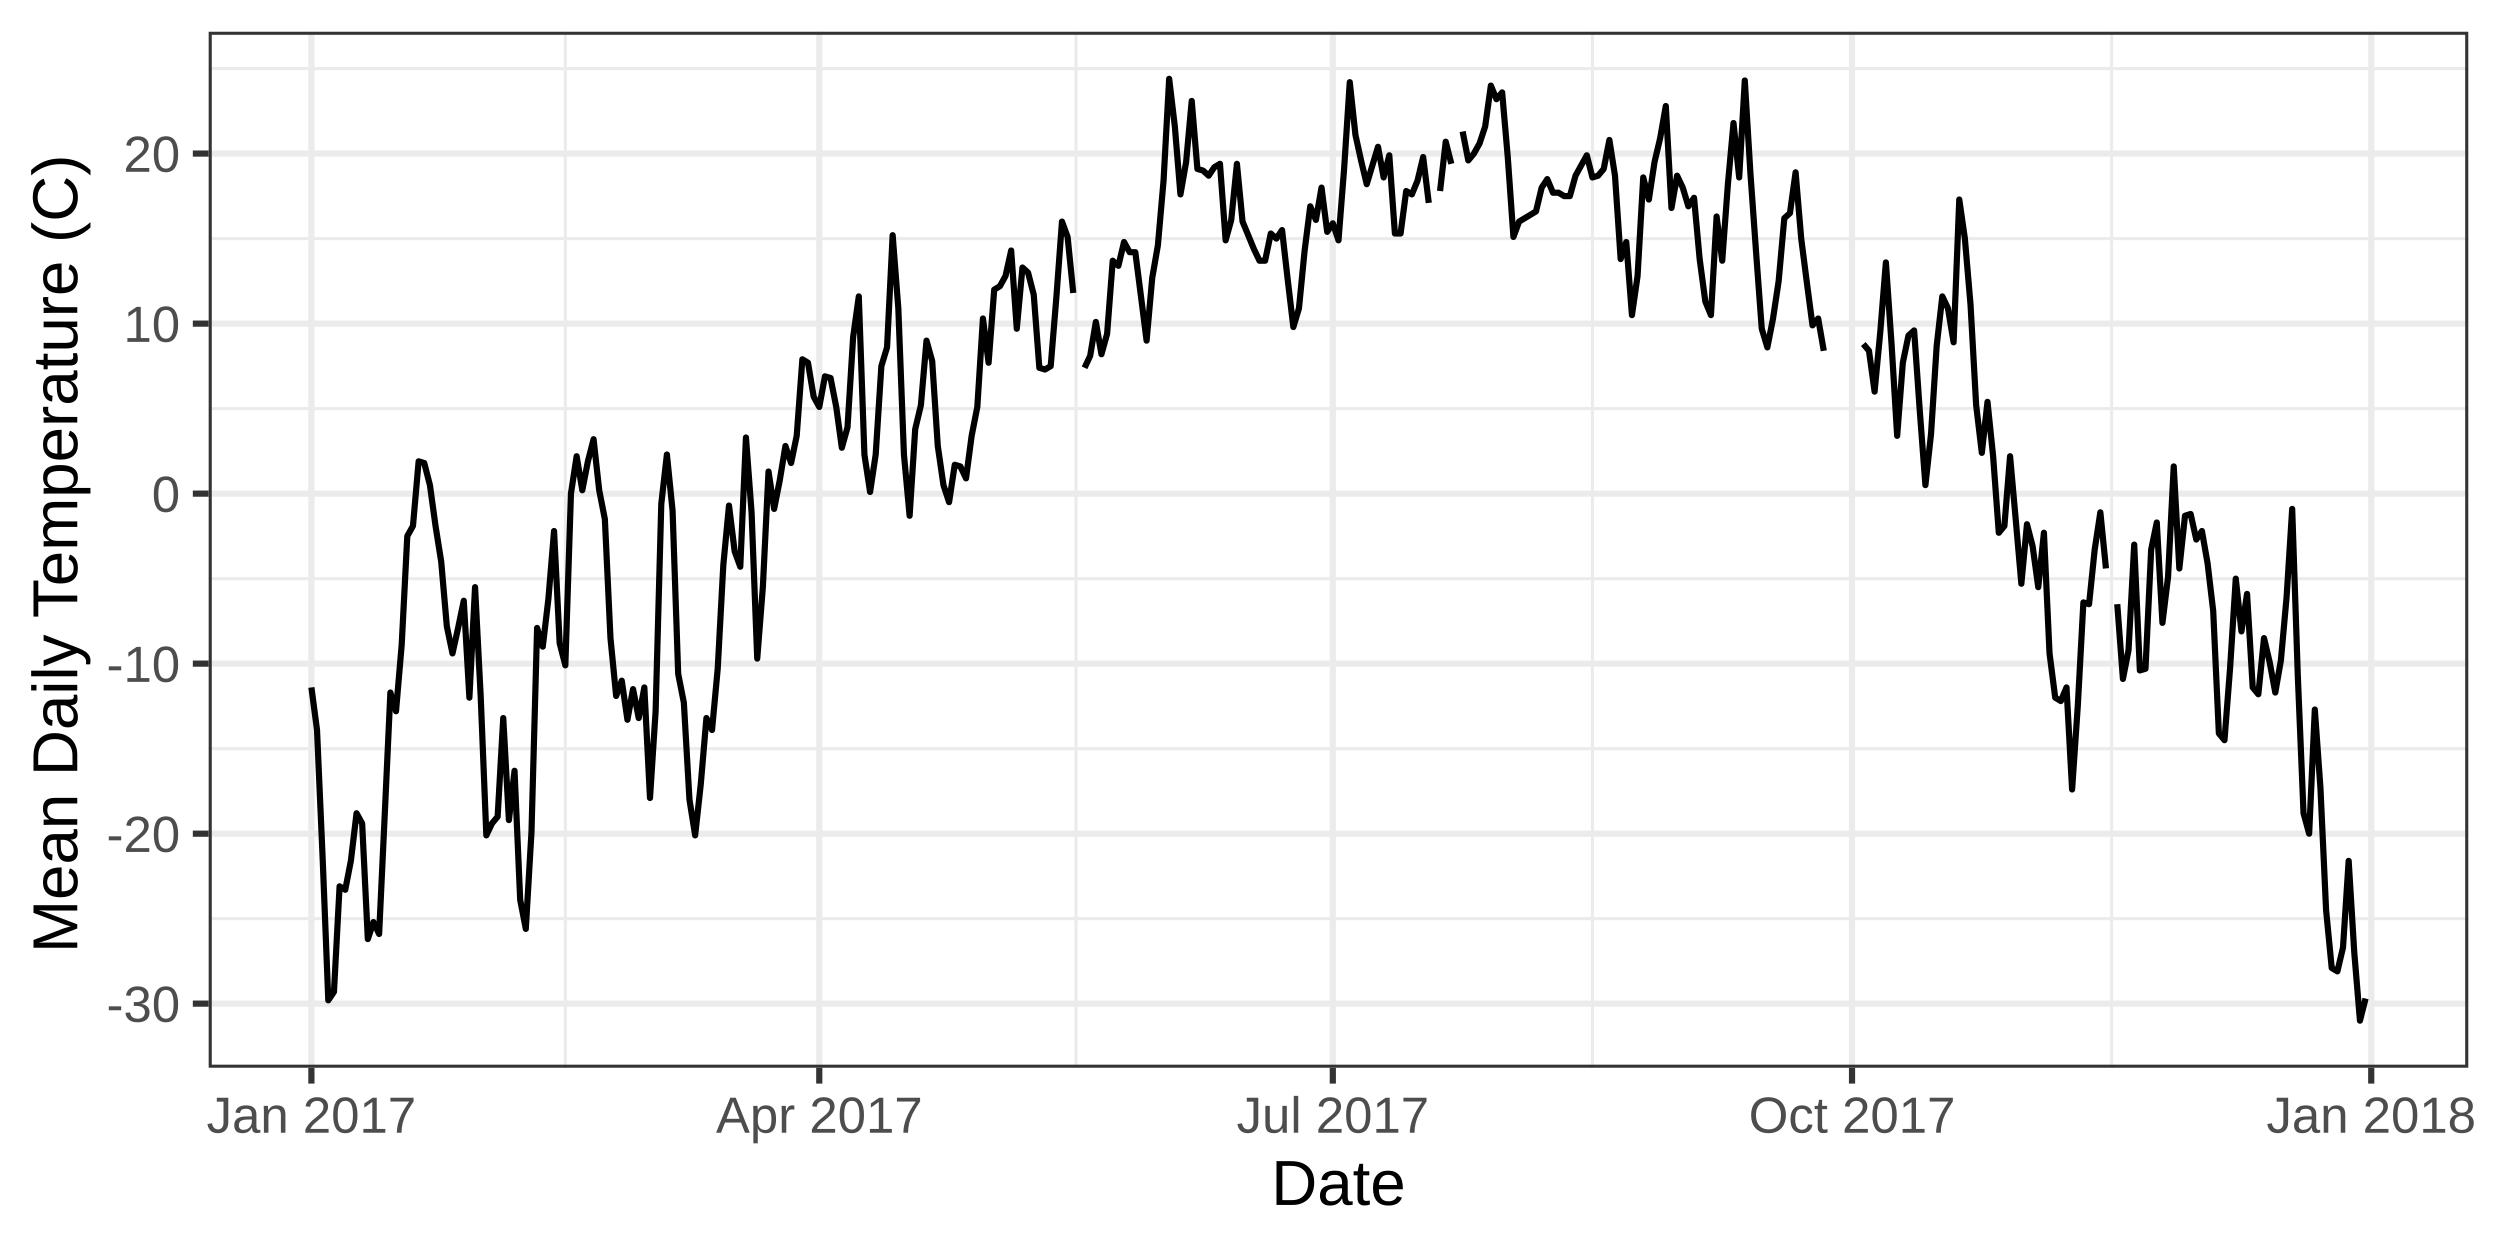
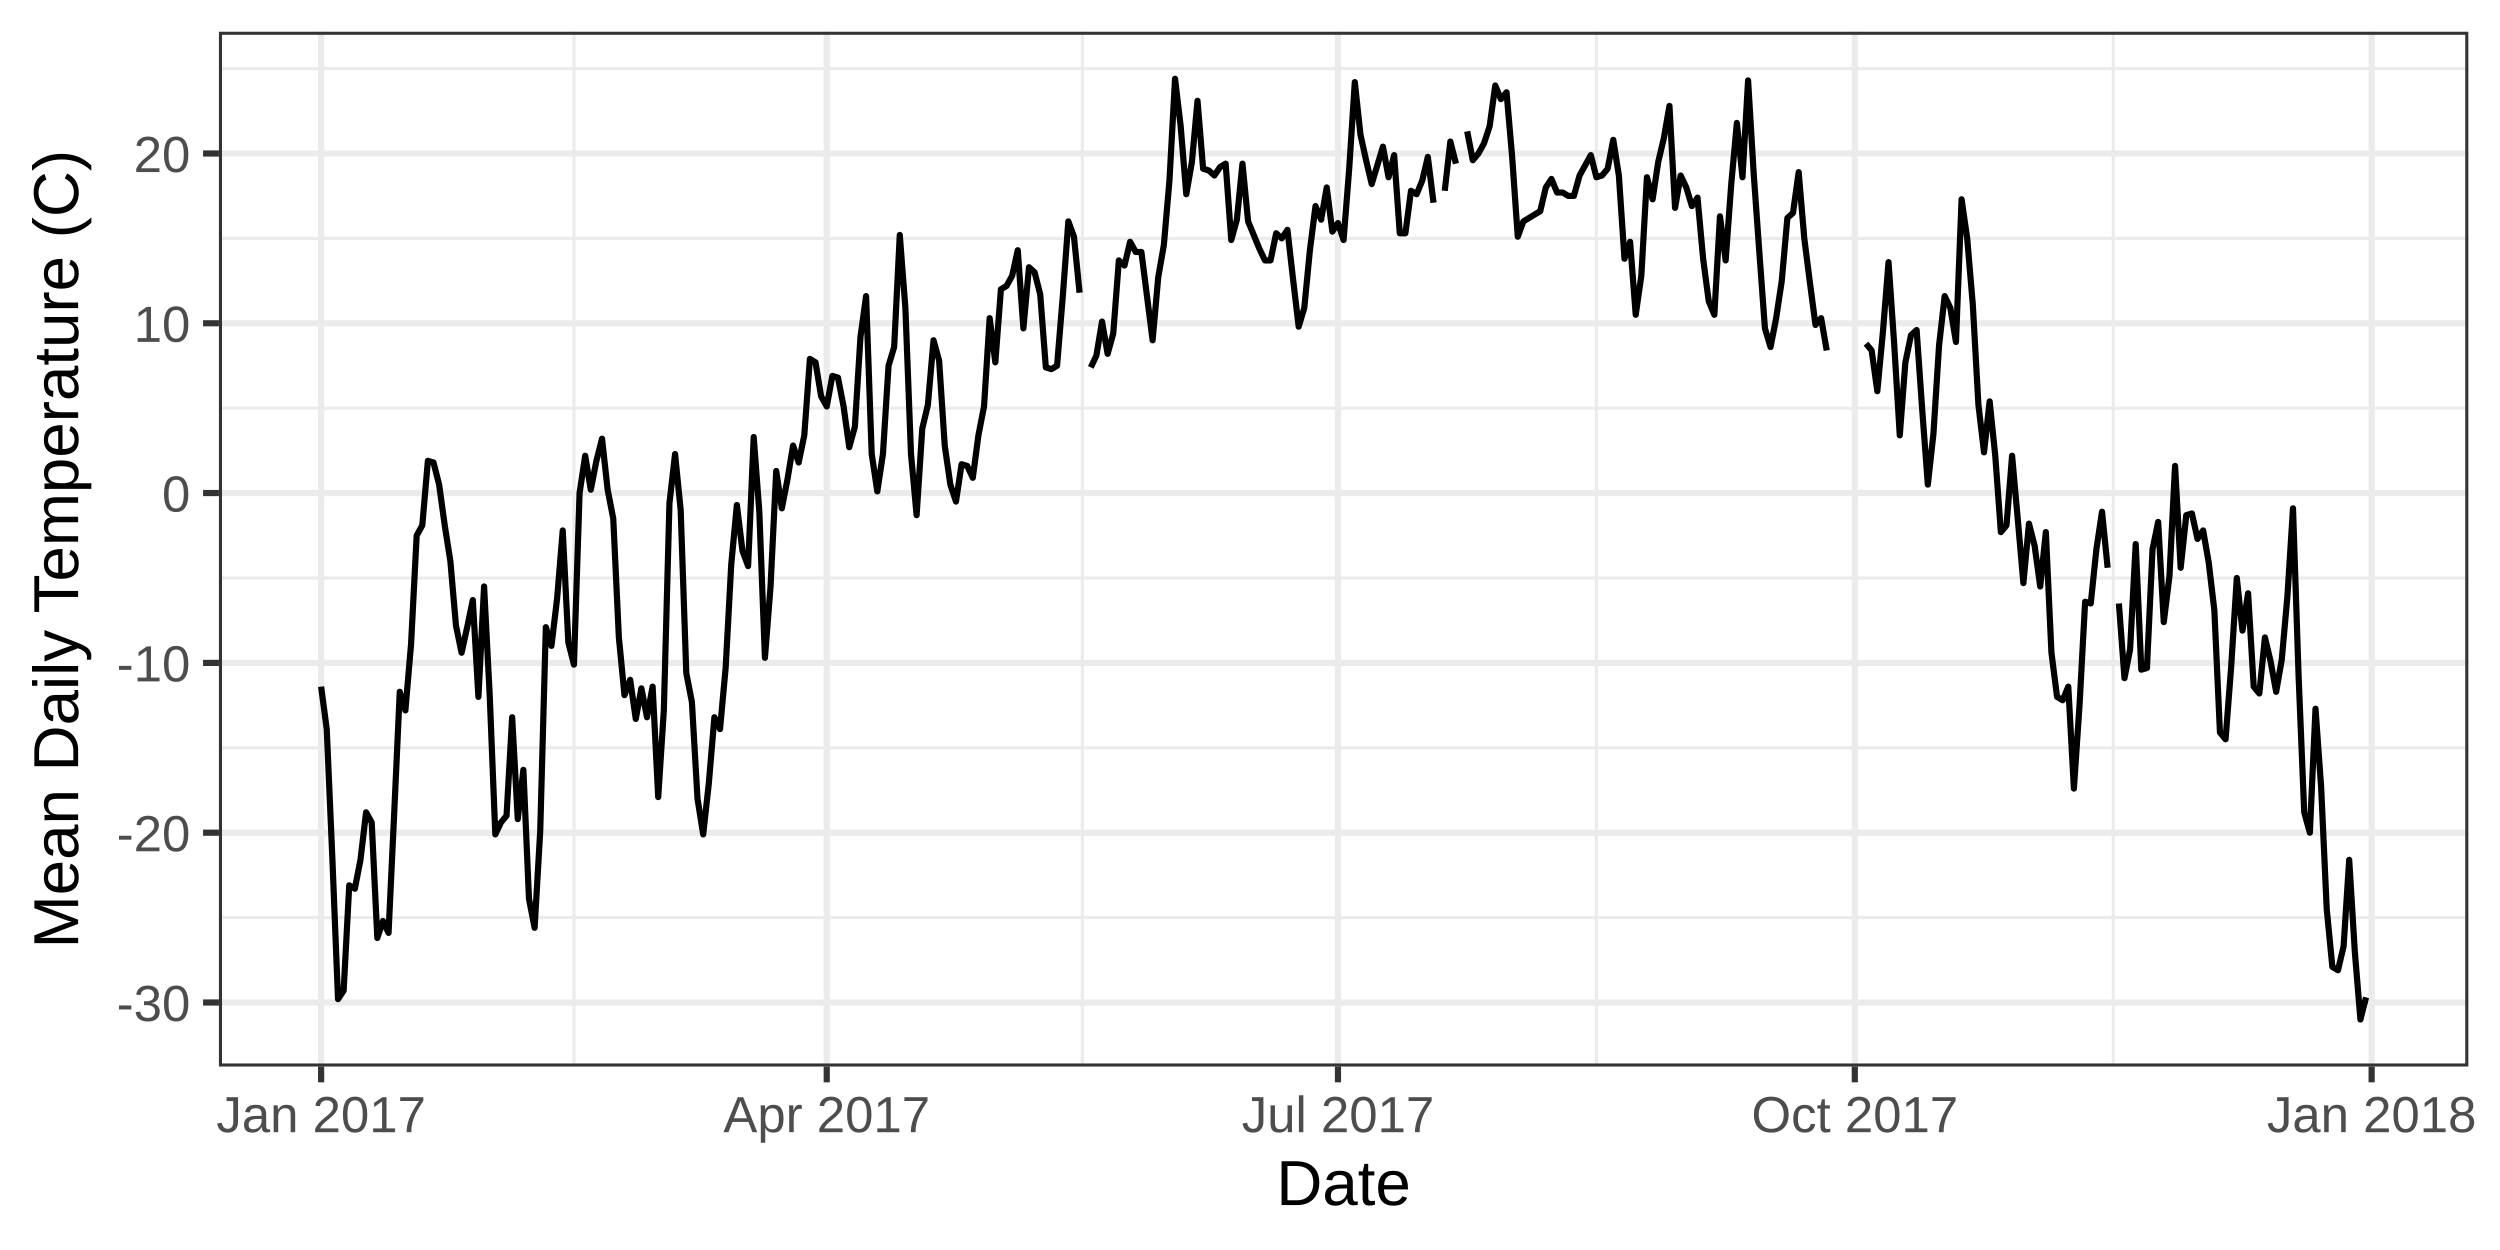
- <svg xmlns="http://www.w3.org/2000/svg" viewBox="0 0 432.00 216.00">
+ <svg xmlns="http://www.w3.org/2000/svg" class="svglite" width="432.00pt" height="216.00pt" viewBox="0 0 432.00 216.00">
  <defs>
    <style type="text/css">
-     line, polyline, polygon, path, rect, circle {
+     .svglite line, .svglite polyline, .svglite polygon, .svglite path, .svglite rect, .svglite circle {
      fill: none;
      stroke: #000000;
      stroke-linecap: round;
      stroke-linejoin: round;
      stroke-miterlimit: 10.00;
    }
  </style>
  </defs>
  <rect width="100%" height="100%" style="stroke: none; fill: #FFFFFF;" />
-   <rect x="0.00" y="0" width="432.00" height="216.00" style="stroke-width: 1.07; stroke: #FFFFFF; fill: #FFFFFF;" />
  <defs>
-     <clipPath id="cpMzYuMDZ8NDI2LjUyfDE4NC41MXw1LjQ4">
-       <rect x="36.06" y="5.48" width="390.46" height="179.03" />
-     </clipPath>
-   </defs>
-   <rect x="36.06" y="5.48" width="390.46" height="179.03" style="stroke-width: 1.07; stroke: none; fill: #FFFFFF;" clip-path="url(#cpMzYuMDZ8NDI2LjUyfDE4NC41MXw1LjQ4)" />
-   <polyline points="36.06,158.74 426.52,158.74 " style="stroke-width: 0.53; stroke: #EBEBEB; stroke-linecap: butt;" clip-path="url(#cpMzYuMDZ8NDI2LjUyfDE4NC41MXw1LjQ4)" />
-   <polyline points="36.06,129.37 426.52,129.37 " style="stroke-width: 0.53; stroke: #EBEBEB; stroke-linecap: butt;" clip-path="url(#cpMzYuMDZ8NDI2LjUyfDE4NC41MXw1LjQ4)" />
-   <polyline points="36.06,99.99 426.52,99.99 " style="stroke-width: 0.53; stroke: #EBEBEB; stroke-linecap: butt;" clip-path="url(#cpMzYuMDZ8NDI2LjUyfDE4NC41MXw1LjQ4)" />
-   <polyline points="36.06,70.61 426.52,70.61 " style="stroke-width: 0.53; stroke: #EBEBEB; stroke-linecap: butt;" clip-path="url(#cpMzYuMDZ8NDI2LjUyfDE4NC41MXw1LjQ4)" />
-   <polyline points="36.06,41.23 426.52,41.23 " style="stroke-width: 0.53; stroke: #EBEBEB; stroke-linecap: butt;" clip-path="url(#cpMzYuMDZ8NDI2LjUyfDE4NC41MXw1LjQ4)" />
-   <polyline points="36.06,11.85 426.52,11.85 " style="stroke-width: 0.53; stroke: #EBEBEB; stroke-linecap: butt;" clip-path="url(#cpMzYuMDZ8NDI2LjUyfDE4NC41MXw1LjQ4)" />
-   <polyline points="97.69,184.51 97.69,5.48 " style="stroke-width: 0.53; stroke: #EBEBEB; stroke-linecap: butt;" clip-path="url(#cpMzYuMDZ8NDI2LjUyfDE4NC41MXw1LjQ4)" />
-   <polyline points="185.94,184.51 185.94,5.48 " style="stroke-width: 0.53; stroke: #EBEBEB; stroke-linecap: butt;" clip-path="url(#cpMzYuMDZ8NDI2LjUyfDE4NC41MXw1LjQ4)" />
-   <polyline points="275.17,184.51 275.17,5.48 " style="stroke-width: 0.53; stroke: #EBEBEB; stroke-linecap: butt;" clip-path="url(#cpMzYuMDZ8NDI2LjUyfDE4NC41MXw1LjQ4)" />
-   <polyline points="364.89,184.51 364.89,5.48 " style="stroke-width: 0.53; stroke: #EBEBEB; stroke-linecap: butt;" clip-path="url(#cpMzYuMDZ8NDI2LjUyfDE4NC41MXw1LjQ4)" />
-   <polyline points="36.06,173.43 426.52,173.43 " style="stroke-width: 1.07; stroke: #EBEBEB; stroke-linecap: butt;" clip-path="url(#cpMzYuMDZ8NDI2LjUyfDE4NC41MXw1LjQ4)" />
-   <polyline points="36.06,144.06 426.52,144.06 " style="stroke-width: 1.07; stroke: #EBEBEB; stroke-linecap: butt;" clip-path="url(#cpMzYuMDZ8NDI2LjUyfDE4NC41MXw1LjQ4)" />
-   <polyline points="36.06,114.68 426.52,114.68 " style="stroke-width: 1.07; stroke: #EBEBEB; stroke-linecap: butt;" clip-path="url(#cpMzYuMDZ8NDI2LjUyfDE4NC41MXw1LjQ4)" />
-   <polyline points="36.06,85.30 426.52,85.30 " style="stroke-width: 1.07; stroke: #EBEBEB; stroke-linecap: butt;" clip-path="url(#cpMzYuMDZ8NDI2LjUyfDE4NC41MXw1LjQ4)" />
-   <polyline points="36.06,55.92 426.52,55.92 " style="stroke-width: 1.07; stroke: #EBEBEB; stroke-linecap: butt;" clip-path="url(#cpMzYuMDZ8NDI2LjUyfDE4NC41MXw1LjQ4)" />
-   <polyline points="36.06,26.54 426.52,26.54 " style="stroke-width: 1.07; stroke: #EBEBEB; stroke-linecap: butt;" clip-path="url(#cpMzYuMDZ8NDI2LjUyfDE4NC41MXw1LjQ4)" />
-   <polyline points="53.81,184.51 53.81,5.48 " style="stroke-width: 1.07; stroke: #EBEBEB; stroke-linecap: butt;" clip-path="url(#cpMzYuMDZ8NDI2LjUyfDE4NC41MXw1LjQ4)" />
-   <polyline points="141.57,184.51 141.57,5.48 " style="stroke-width: 1.07; stroke: #EBEBEB; stroke-linecap: butt;" clip-path="url(#cpMzYuMDZ8NDI2LjUyfDE4NC41MXw1LjQ4)" />
-   <polyline points="230.31,184.51 230.31,5.48 " style="stroke-width: 1.07; stroke: #EBEBEB; stroke-linecap: butt;" clip-path="url(#cpMzYuMDZ8NDI2LjUyfDE4NC41MXw1LjQ4)" />
-   <polyline points="320.03,184.51 320.03,5.48 " style="stroke-width: 1.07; stroke: #EBEBEB; stroke-linecap: butt;" clip-path="url(#cpMzYuMDZ8NDI2LjUyfDE4NC41MXw1LjQ4)" />
-   <polyline points="409.75,184.51 409.75,5.48 " style="stroke-width: 1.07; stroke: #EBEBEB; stroke-linecap: butt;" clip-path="url(#cpMzYuMDZ8NDI2LjUyfDE4NC41MXw1LjQ4)" />
-   <polyline points="53.81,118.79 54.78,126.14 55.76,148.46 56.73,172.85 57.71,171.38 58.68,153.16 59.66,153.75 60.63,148.76 61.61,140.53 62.58,142.29 63.56,162.27 64.53,159.33 65.51,161.39 66.48,140.82 67.46,119.67 68.43,122.90 69.41,111.45 70.38,92.64 71.36,90.88 72.34,79.72 73.31,80.01 74.29,83.83 75.26,90.88 76.24,97.05 77.21,108.21 78.19,112.91 79.16,108.51 80.14,103.81 81.11,120.55 82.09,101.46 83.06,120.26 84.04,144.35 85.01,142.29 85.99,141.12 86.96,124.08 87.94,141.71 88.91,133.19 89.89,155.51 90.86,160.51 91.84,143.76 92.81,108.51 93.79,111.74 94.76,103.51 95.74,91.76 96.71,111.15 97.69,114.97 98.66,85.30 99.64,78.84 100.62,84.71 101.59,79.72 102.57,75.90 103.54,84.71 104.52,89.71 105.49,110.27 106.47,120.26 107.44,117.62 108.42,124.37 109.39,119.08 110.37,124.08 111.34,118.79 112.32,137.89 113.29,122.90 114.27,87.06 115.24,78.54 116.22,88.24 117.19,116.44 118.17,121.43 119.14,138.18 120.12,144.35 121.09,135.54 122.07,124.08 123.04,126.14 124.02,115.56 124.99,97.64 125.97,87.36 126.95,95.29 127.92,97.93 128.90,75.60 129.87,88.53 130.85,113.80 131.82,101.46 132.80,81.48 133.77,87.94 134.75,82.95 135.72,77.07 136.70,80.01 137.67,75.31 138.65,62.09 139.62,62.68 140.60,68.55 141.57,70.32 142.55,65.03 143.52,65.32 144.50,70.32 145.47,77.37 146.45,73.84 147.42,58.27 148.40,51.22 149.37,78.54 150.35,85.01 151.32,78.54 152.30,63.27 153.28,60.03 154.25,40.64 155.23,53.28 156.20,78.54 157.18,89.12 158.15,74.14 159.13,70.02 160.10,58.86 161.08,62.38 162.05,77.07 163.03,83.83 164.00,86.77 164.98,80.31 165.95,80.60 166.93,82.66 167.90,75.31 168.88,70.32 169.85,55.04 170.83,62.68 171.80,50.05 172.78,49.46 173.75,47.70 174.73,43.29 175.70,56.80 176.68,46.23 177.65,47.11 178.63,50.93 179.60,63.56 180.58,63.85 181.56,63.27 182.53,51.51 183.51,38.29 184.48,40.94 185.46,50.63 " style="stroke-width: 1.07; stroke-linecap: butt;" clip-path="url(#cpMzYuMDZ8NDI2LjUyfDE4NC41MXw1LjQ4)" />
-   <polyline points="187.41,63.56 188.38,61.50 189.36,55.63 190.33,61.21 191.31,57.68 192.28,45.05 193.26,45.93 194.23,41.82 195.21,43.58 196.18,43.58 197.16,51.22 198.13,58.86 199.11,47.99 200.08,42.41 201.06,31.24 202.03,13.62 203.01,21.84 203.98,33.59 204.96,28.01 205.93,17.44 206.91,29.19 207.89,29.48 208.86,30.36 209.84,28.89 210.81,28.31 211.79,41.53 212.76,38.00 213.74,28.31 214.71,38.29 215.69,40.64 216.66,43.00 217.64,45.05 218.61,45.05 219.59,40.35 220.56,41.23 221.54,39.76 222.51,48.28 223.49,56.51 224.46,53.28 225.44,43.29 226.41,35.65 227.39,38.00 228.36,32.42 229.34,40.06 230.31,38.59 231.29,41.53 232.26,29.19 233.24,14.20 234.22,23.31 235.19,27.72 236.17,31.83 237.14,28.60 238.12,25.37 239.09,30.66 240.07,26.84 241.04,40.35 242.02,40.35 242.99,33.01 243.97,33.59 244.94,31.24 245.92,27.13 246.89,35.06 " style="stroke-width: 1.07; stroke-linecap: butt;" clip-path="url(#cpMzYuMDZ8NDI2LjUyfDE4NC41MXw1LjQ4)" />
-   <polyline points="248.84,33.01 249.82,24.49 250.79,28.31 " style="stroke-width: 1.07; stroke-linecap: butt;" clip-path="url(#cpMzYuMDZ8NDI2LjUyfDE4NC41MXw1LjQ4)" />
-   <polyline points="252.74,22.72 253.72,27.72 254.69,26.54 255.67,24.78 256.64,21.84 257.62,14.79 258.59,17.14 259.57,15.97 260.54,27.13 261.52,40.94 262.50,38.29 263.47,37.71 264.45,37.12 265.42,36.53 266.40,32.42 267.37,30.95 268.35,33.30 269.32,33.30 270.30,33.89 271.27,33.89 272.25,30.36 273.22,28.60 274.20,26.84 275.17,30.66 276.15,30.36 277.12,29.19 278.10,24.19 279.07,30.36 280.05,44.76 281.02,41.82 282.00,54.45 282.97,47.70 283.95,30.66 284.92,34.48 285.90,28.01 286.87,23.90 287.85,18.32 288.83,35.94 289.80,30.36 290.78,32.42 291.75,35.65 292.73,34.18 293.70,44.76 294.68,52.10 295.65,54.45 296.63,37.41 297.60,45.05 298.58,31.83 299.55,21.26 300.53,30.66 301.50,13.91 302.48,30.07 303.45,43.58 304.43,56.80 305.40,60.03 306.38,55.04 307.35,48.58 308.33,37.71 309.30,36.83 310.28,29.78 311.25,41.23 312.23,48.87 313.20,56.22 314.18,55.04 315.15,60.62 " style="stroke-width: 1.07; stroke-linecap: butt;" clip-path="url(#cpMzYuMDZ8NDI2LjUyfDE4NC41MXw1LjQ4)" />
-   <polyline points="321.98,59.45 322.96,60.62 323.93,67.67 324.91,57.39 325.88,45.35 326.86,59.45 327.83,75.31 328.81,62.68 329.78,57.98 330.76,57.10 331.73,70.90 332.71,83.83 333.68,75.02 334.66,59.74 335.63,51.22 336.61,53.28 337.58,59.15 338.56,34.48 339.53,41.23 340.51,52.69 341.48,70.02 342.46,78.25 343.44,69.44 344.41,78.84 345.39,92.06 346.36,90.88 347.34,78.84 348.31,89.71 349.29,100.87 350.26,90.59 351.24,94.41 352.21,101.46 353.19,92.06 354.16,112.91 355.14,120.55 356.11,121.14 357.09,118.79 358.06,136.42 359.04,122.02 360.01,104.10 360.99,104.40 361.96,94.99 362.94,88.53 363.91,98.23 " style="stroke-width: 1.07; stroke-linecap: butt;" clip-path="url(#cpMzYuMDZ8NDI2LjUyfDE4NC41MXw1LjQ4)" />
-   <polyline points="365.86,104.40 366.84,117.32 367.81,112.33 368.79,94.11 369.77,115.85 370.74,115.56 371.72,94.99 372.69,90.29 373.67,107.63 374.64,99.69 375.62,80.60 376.59,98.23 377.57,89.12 378.54,88.82 379.52,93.23 380.49,91.76 381.47,97.34 382.44,105.57 383.42,126.72 384.39,127.90 385.37,115.27 386.34,99.99 387.32,109.10 388.29,102.63 389.27,118.79 390.24,119.97 391.22,110.27 392.19,114.38 393.17,119.67 394.14,114.09 395.12,103.22 396.09,87.94 397.07,117.03 398.05,140.53 399.02,144.06 400.00,122.61 400.97,136.12 401.95,157.28 402.92,167.26 403.90,167.85 404.87,163.74 405.85,148.76 406.82,164.62 407.80,176.37 408.77,172.55 " style="stroke-width: 1.07; stroke-linecap: butt;" clip-path="url(#cpMzYuMDZ8NDI2LjUyfDE4NC41MXw1LjQ4)" />
-   <rect x="36.06" y="5.48" width="390.46" height="179.03" style="stroke-width: 1.07; stroke: #333333;" clip-path="url(#cpMzYuMDZ8NDI2LjUyfDE4NC41MXw1LjQ4)" />
-   <defs>
-     <clipPath id="cpMC4wMHw0MzIuMDB8MjE2LjAwfDAuMDA=">
+     <clipPath id="cpMC4wMHw0MzIuMDB8MC4wMHwyMTYuMDA=">
      <rect x="0.00" y="0.00" width="432.00" height="216.00" />
    </clipPath>
  </defs>
-   <g clip-path="url(#cpMC4wMHw0MzIuMDB8MjE2LjAwfDAuMDA=)">
-     <text x="18.41" y="176.58" style="font-size: 8.80px; fill: #4D4D4D; font-family: Arial;" textLength="12.72px" lengthAdjust="spacingAndGlyphs">-30</text>
+   <g clip-path="url(#cpMC4wMHw0MzIuMDB8MC4wMHwyMTYuMDA=)">
+     <rect x="0" y="0.00" width="432.00" height="216.00" style="stroke-width: 1.07; stroke: #FFFFFF; fill: #FFFFFF;" />
  </g>
-   <g clip-path="url(#cpMC4wMHw0MzIuMDB8MjE2LjAwfDAuMDA=)">
-     <text x="18.41" y="147.21" style="font-size: 8.80px; fill: #4D4D4D; font-family: Arial;" textLength="12.72px" lengthAdjust="spacingAndGlyphs">-20</text>
+   <defs>
+     <clipPath id="cpMzcuODN8NDI2LjUyfDUuNDh8MTg0LjI5">
+       <rect x="37.83" y="5.48" width="388.70" height="178.82" />
+     </clipPath>
+   </defs>
+   <g clip-path="url(#cpMzcuODN8NDI2LjUyfDUuNDh8MTg0LjI5)">
+     <rect x="37.83" y="5.48" width="388.70" height="178.82" style="stroke-width: 1.07; stroke: none; fill: #FFFFFF;" />
+     <polyline points="37.83,158.56 426.52,158.56 " style="stroke-width: 0.53; stroke: #EBEBEB; stroke-linecap: butt;" />
+     <polyline points="37.83,129.22 426.52,129.22 " style="stroke-width: 0.53; stroke: #EBEBEB; stroke-linecap: butt;" />
+     <polyline points="37.83,99.88 426.52,99.88 " style="stroke-width: 0.53; stroke: #EBEBEB; stroke-linecap: butt;" />
+     <polyline points="37.83,70.53 426.52,70.53 " style="stroke-width: 0.53; stroke: #EBEBEB; stroke-linecap: butt;" />
+     <polyline points="37.83,41.19 426.52,41.19 " style="stroke-width: 0.53; stroke: #EBEBEB; stroke-linecap: butt;" />
+     <polyline points="37.83,11.85 426.52,11.85 " style="stroke-width: 0.53; stroke: #EBEBEB; stroke-linecap: butt;" />
+     <polyline points="99.18,184.29 99.18,5.48 " style="stroke-width: 0.53; stroke: #EBEBEB; stroke-linecap: butt;" />
+     <polyline points="187.03,184.29 187.03,5.48 " style="stroke-width: 0.53; stroke: #EBEBEB; stroke-linecap: butt;" />
+     <polyline points="275.86,184.29 275.86,5.48 " style="stroke-width: 0.53; stroke: #EBEBEB; stroke-linecap: butt;" />
+     <polyline points="365.17,184.29 365.17,5.48 " style="stroke-width: 0.53; stroke: #EBEBEB; stroke-linecap: butt;" />
+     <polyline points="37.83,173.23 426.52,173.23 " style="stroke-width: 1.07; stroke: #EBEBEB; stroke-linecap: butt;" />
+     <polyline points="37.83,143.89 426.52,143.89 " style="stroke-width: 1.07; stroke: #EBEBEB; stroke-linecap: butt;" />
+     <polyline points="37.83,114.55 426.52,114.55 " style="stroke-width: 1.07; stroke: #EBEBEB; stroke-linecap: butt;" />
+     <polyline points="37.83,85.20 426.52,85.20 " style="stroke-width: 1.07; stroke: #EBEBEB; stroke-linecap: butt;" />
+     <polyline points="37.83,55.86 426.52,55.86 " style="stroke-width: 1.07; stroke: #EBEBEB; stroke-linecap: butt;" />
+     <polyline points="37.83,26.52 426.52,26.52 " style="stroke-width: 1.07; stroke: #EBEBEB; stroke-linecap: butt;" />
+     <polyline points="55.49,184.29 55.49,5.48 " style="stroke-width: 1.07; stroke: #EBEBEB; stroke-linecap: butt;" />
+     <polyline points="142.86,184.29 142.86,5.48 " style="stroke-width: 1.07; stroke: #EBEBEB; stroke-linecap: butt;" />
+     <polyline points="231.20,184.29 231.20,5.48 " style="stroke-width: 1.07; stroke: #EBEBEB; stroke-linecap: butt;" />
+     <polyline points="320.51,184.29 320.51,5.48 " style="stroke-width: 1.07; stroke: #EBEBEB; stroke-linecap: butt;" />
+     <polyline points="409.82,184.29 409.82,5.48 " style="stroke-width: 1.07; stroke: #EBEBEB; stroke-linecap: butt;" />
+     <polyline points="55.49,118.65 56.46,125.99 57.43,148.29 58.41,172.65 59.38,171.18 60.35,152.99 61.32,153.57 62.29,148.58 63.26,140.37 64.23,142.13 65.20,162.08 66.17,159.15 67.14,161.20 68.11,140.66 69.08,119.54 70.05,122.76 71.03,111.32 72.00,92.54 72.97,90.78 73.94,79.63 74.91,79.92 75.88,83.74 76.85,90.78 77.82,96.94 78.79,108.09 79.76,112.79 80.73,108.38 81.70,103.69 82.67,120.42 83.65,101.34 84.62,120.12 85.59,144.18 86.56,142.13 87.53,140.96 88.50,123.94 89.47,141.54 90.44,133.03 91.41,155.33 92.38,160.32 93.35,143.60 94.32,108.38 95.29,111.61 96.27,103.40 97.24,91.66 98.21,111.03 99.18,114.84 100.15,85.20 101.12,78.75 102.09,84.62 103.06,79.63 104.03,75.81 105.00,84.62 105.97,89.61 106.94,110.15 107.91,120.12 108.89,117.48 109.86,124.23 110.83,118.95 111.80,123.94 112.77,118.65 113.74,137.73 114.71,122.76 115.68,86.96 116.65,78.46 117.62,88.14 118.59,116.31 119.56,121.30 120.53,138.02 121.51,144.18 122.48,135.38 123.45,123.94 124.42,125.99 125.39,115.43 126.36,97.53 127.33,87.26 128.30,95.18 129.27,97.82 130.24,75.52 131.21,88.43 132.18,113.67 133.15,101.34 134.13,81.39 135.10,87.84 136.07,82.86 137.04,76.99 138.01,79.92 138.98,75.23 139.95,62.02 140.92,62.61 141.89,68.48 142.86,70.24 143.83,64.96 144.80,65.25 145.77,70.24 146.75,77.28 147.72,73.76 148.69,58.21 149.66,51.17 150.63,78.46 151.60,84.91 152.57,78.46 153.54,63.20 154.51,59.97 155.48,40.60 156.45,53.22 157.42,78.46 158.39,89.02 159.37,74.05 160.34,69.95 161.31,58.80 162.28,62.32 163.25,76.99 164.22,83.74 165.19,86.67 166.16,80.22 167.13,80.51 168.10,82.56 169.07,75.23 170.04,70.24 171.01,54.98 171.99,62.61 172.96,49.99 173.93,49.41 174.90,47.65 175.87,43.24 176.84,56.74 177.81,46.18 178.78,47.06 179.75,50.87 180.72,63.49 181.69,63.78 182.66,63.20 183.63,51.46 184.61,38.26 185.58,40.90 186.55,50.58 " style="stroke-width: 1.07; stroke-linecap: butt;" />
+     <polyline points="188.49,63.49 189.46,61.44 190.43,55.57 191.40,61.14 192.37,57.62 193.34,45.00 194.31,45.88 195.28,41.78 196.25,43.54 197.23,43.54 198.20,51.17 199.17,58.80 200.14,47.94 201.11,42.36 202.08,31.21 203.05,13.61 204.02,21.82 204.99,33.56 205.96,27.99 206.93,17.42 207.90,29.16 208.87,29.45 209.85,30.33 210.82,28.87 211.79,28.28 212.76,41.48 213.73,37.96 214.70,28.28 215.67,38.26 216.64,40.60 217.61,42.95 218.58,45.00 219.55,45.00 220.52,40.31 221.49,41.19 222.47,39.72 223.44,48.23 224.41,56.45 225.38,53.22 226.35,43.24 227.32,35.61 228.29,37.96 229.26,32.39 230.23,40.02 231.20,38.55 232.17,41.48 233.14,29.16 234.11,14.19 235.09,23.29 236.06,27.69 237.03,31.80 238.00,28.57 238.97,25.34 239.94,30.63 240.91,26.81 241.88,40.31 242.85,40.31 243.82,32.97 244.79,33.56 245.76,31.21 246.73,27.11 247.71,35.03 " style="stroke-width: 1.07; stroke-linecap: butt;" />
+     <polyline points="249.65,32.97 250.62,24.46 251.59,28.28 " style="stroke-width: 1.07; stroke-linecap: butt;" />
+     <polyline points="253.53,22.70 254.50,27.69 255.47,26.52 256.44,24.76 257.41,21.82 258.38,14.78 259.35,17.13 260.33,15.95 261.30,27.11 262.27,40.90 263.24,38.26 264.21,37.67 265.18,37.08 266.15,36.49 267.12,32.39 268.09,30.92 269.06,33.27 270.03,33.27 271.00,33.85 271.97,33.85 272.95,30.33 273.92,28.57 274.89,26.81 275.86,30.63 276.83,30.33 277.80,29.16 278.77,24.17 279.74,30.33 280.71,44.71 281.68,41.78 282.65,54.39 283.62,47.65 284.59,30.63 285.57,34.44 286.54,27.99 287.51,23.88 288.48,18.30 289.45,35.91 290.42,30.33 291.39,32.39 292.36,35.61 293.33,34.15 294.30,44.71 295.27,52.05 296.24,54.39 297.21,37.38 298.19,45.00 299.16,31.80 300.13,21.24 301.10,30.63 302.07,13.90 303.04,30.04 304.01,43.54 304.98,56.74 305.95,59.97 306.92,54.98 307.89,48.53 308.86,37.67 309.83,36.79 310.81,29.75 311.78,41.19 312.75,48.82 313.72,56.15 314.69,54.98 315.66,60.56 " style="stroke-width: 1.07; stroke-linecap: butt;" />
+     <polyline points="322.45,59.38 323.42,60.56 324.40,67.60 325.37,57.33 326.34,45.30 327.31,59.38 328.28,75.23 329.25,62.61 330.22,57.92 331.19,57.03 332.16,70.83 333.13,83.74 334.10,74.93 335.07,59.68 336.04,51.17 337.02,53.22 337.99,59.09 338.96,34.44 339.93,41.19 340.90,52.63 341.87,69.95 342.84,78.16 343.81,69.36 344.78,78.75 345.75,91.95 346.72,90.78 347.69,78.75 348.66,89.61 349.64,100.76 350.61,90.49 351.58,94.30 352.55,101.34 353.52,91.95 354.49,112.79 355.46,120.42 356.43,121.00 357.40,118.65 358.37,136.26 359.34,121.88 360.31,103.98 361.28,104.28 362.26,94.89 363.23,88.43 364.20,98.11 " style="stroke-width: 1.07; stroke-linecap: butt;" />
+     <polyline points="366.14,104.28 367.11,117.19 368.08,112.20 369.05,94.01 370.02,115.72 370.99,115.43 371.96,94.89 372.93,90.19 373.90,107.50 374.88,99.58 375.85,80.51 376.82,98.11 377.79,89.02 378.76,88.73 379.73,93.13 380.70,91.66 381.67,97.23 382.64,105.45 383.61,126.58 384.58,127.75 385.55,115.13 386.52,99.88 387.50,108.97 388.47,102.52 389.44,118.65 390.41,119.83 391.38,110.15 392.35,114.25 393.32,119.54 394.29,113.96 395.26,103.10 396.23,87.84 397.20,116.89 398.17,140.37 399.14,143.89 400.12,122.47 401.09,135.97 402.06,157.09 403.03,167.07 404.00,167.66 404.97,163.55 405.94,148.58 406.91,164.43 407.88,176.17 408.85,172.35 " style="stroke-width: 1.07; stroke-linecap: butt;" />
+     <rect x="37.83" y="5.48" width="388.70" height="178.82" style="stroke-width: 1.07; stroke: #333333;" />
  </g>
-   <g clip-path="url(#cpMC4wMHw0MzIuMDB8MjE2LjAwfDAuMDA=)">
-     <text x="18.41" y="117.83" style="font-size: 8.80px; fill: #4D4D4D; font-family: Arial;" textLength="12.72px" lengthAdjust="spacingAndGlyphs">-10</text>
-   </g>
-   <g clip-path="url(#cpMC4wMHw0MzIuMDB8MjE2LjAwfDAuMDA=)">
-     <text x="26.23" y="88.45" style="font-size: 8.80px; fill: #4D4D4D; font-family: Arial;" textLength="4.89px" lengthAdjust="spacingAndGlyphs">0</text>
-   </g>
-   <g clip-path="url(#cpMC4wMHw0MzIuMDB8MjE2LjAwfDAuMDA=)">
-     <text x="21.34" y="59.07" style="font-size: 8.80px; fill: #4D4D4D; font-family: Arial;" textLength="9.79px" lengthAdjust="spacingAndGlyphs">10</text>
-   </g>
-   <g clip-path="url(#cpMC4wMHw0MzIuMDB8MjE2LjAwfDAuMDA=)">
-     <text x="21.34" y="29.69" style="font-size: 8.80px; fill: #4D4D4D; font-family: Arial;" textLength="9.79px" lengthAdjust="spacingAndGlyphs">20</text>
-   </g>
-   <polyline points="33.32,173.43 36.06,173.43 " style="stroke-width: 1.07; stroke: #333333; stroke-linecap: butt;" clip-path="url(#cpMC4wMHw0MzIuMDB8MjE2LjAwfDAuMDA=)" />
-   <polyline points="33.32,144.06 36.06,144.06 " style="stroke-width: 1.07; stroke: #333333; stroke-linecap: butt;" clip-path="url(#cpMC4wMHw0MzIuMDB8MjE2LjAwfDAuMDA=)" />
-   <polyline points="33.32,114.68 36.06,114.68 " style="stroke-width: 1.07; stroke: #333333; stroke-linecap: butt;" clip-path="url(#cpMC4wMHw0MzIuMDB8MjE2LjAwfDAuMDA=)" />
-   <polyline points="33.32,85.30 36.06,85.30 " style="stroke-width: 1.07; stroke: #333333; stroke-linecap: butt;" clip-path="url(#cpMC4wMHw0MzIuMDB8MjE2LjAwfDAuMDA=)" />
-   <polyline points="33.32,55.92 36.06,55.92 " style="stroke-width: 1.07; stroke: #333333; stroke-linecap: butt;" clip-path="url(#cpMC4wMHw0MzIuMDB8MjE2LjAwfDAuMDA=)" />
-   <polyline points="33.32,26.54 36.06,26.54 " style="stroke-width: 1.07; stroke: #333333; stroke-linecap: butt;" clip-path="url(#cpMC4wMHw0MzIuMDB8MjE2LjAwfDAuMDA=)" />
-   <polyline points="53.81,187.25 53.81,184.51 " style="stroke-width: 1.07; stroke: #333333; stroke-linecap: butt;" clip-path="url(#cpMC4wMHw0MzIuMDB8MjE2LjAwfDAuMDA=)" />
-   <polyline points="141.57,187.25 141.57,184.51 " style="stroke-width: 1.07; stroke: #333333; stroke-linecap: butt;" clip-path="url(#cpMC4wMHw0MzIuMDB8MjE2LjAwfDAuMDA=)" />
-   <polyline points="230.31,187.25 230.31,184.51 " style="stroke-width: 1.07; stroke: #333333; stroke-linecap: butt;" clip-path="url(#cpMC4wMHw0MzIuMDB8MjE2LjAwfDAuMDA=)" />
-   <polyline points="320.03,187.25 320.03,184.51 " style="stroke-width: 1.07; stroke: #333333; stroke-linecap: butt;" clip-path="url(#cpMC4wMHw0MzIuMDB8MjE2LjAwfDAuMDA=)" />
-   <polyline points="409.75,187.25 409.75,184.51 " style="stroke-width: 1.07; stroke: #333333; stroke-linecap: butt;" clip-path="url(#cpMC4wMHw0MzIuMDB8MjE2LjAwfDAuMDA=)" />
-   <g clip-path="url(#cpMC4wMHw0MzIuMDB8MjE2LjAwfDAuMDA=)">
-     <text x="35.70" y="195.74" style="font-size: 8.80px; fill: #4D4D4D; font-family: Arial;" textLength="36.21px" lengthAdjust="spacingAndGlyphs">Jan 2017</text>
-   </g>
-   <g clip-path="url(#cpMC4wMHw0MzIuMDB8MjE2LjAwfDAuMDA=)">
-     <text x="123.72" y="195.74" style="font-size: 8.80px; fill: #4D4D4D; font-family: Arial;" textLength="35.72px" lengthAdjust="spacingAndGlyphs">Apr 2017</text>
-   </g>
-   <g clip-path="url(#cpMC4wMHw0MzIuMDB8MjE2LjAwfDAuMDA=)">
-     <text x="213.68" y="195.74" style="font-size: 8.80px; fill: #4D4D4D; font-family: Arial;" textLength="33.27px" lengthAdjust="spacingAndGlyphs">Jul 2017</text>
-   </g>
-   <g clip-path="url(#cpMC4wMHw0MzIuMDB8MjE2LjAwfDAuMDA=)">
-     <text x="302.18" y="195.74" style="font-size: 8.80px; fill: #4D4D4D; font-family: Arial;" textLength="35.71px" lengthAdjust="spacingAndGlyphs">Oct 2017</text>
-   </g>
-   <g clip-path="url(#cpMC4wMHw0MzIuMDB8MjE2LjAwfDAuMDA=)">
-     <text x="391.64" y="195.74" style="font-size: 8.80px; fill: #4D4D4D; font-family: Arial;" textLength="36.21px" lengthAdjust="spacingAndGlyphs">Jan 2018</text>
-   </g>
-   <g clip-path="url(#cpMC4wMHw0MzIuMDB8MjE2LjAwfDAuMDA=)">
-     <text x="219.67" y="208.21" style="font-size: 11.00px; font-family: Arial;" textLength="23.24px" lengthAdjust="spacingAndGlyphs">Date</text>
-   </g>
-   <g clip-path="url(#cpMC4wMHw0MzIuMDB8MjE2LjAwfDAuMDA=)">
-     <text transform="translate(13.35,164.68) rotate(-90)" style="font-size: 11.00px; font-family: Arial;" textLength="139.37px" lengthAdjust="spacingAndGlyphs">Mean Daily Temperature (C)</text>
+   <g clip-path="url(#cpMC4wMHw0MzIuMDB8MC4wMHwyMTYuMDA=)">
+     <text x="32.89" y="176.44" text-anchor="end" style="font-size: 8.80px; fill: #4D4D4D; font-family: Arial;" textLength="14.36px" lengthAdjust="spacingAndGlyphs">-30</text>
+     <text x="32.89" y="147.10" text-anchor="end" style="font-size: 8.80px; fill: #4D4D4D; font-family: Arial;" textLength="14.36px" lengthAdjust="spacingAndGlyphs">-20</text>
+     <text x="32.89" y="117.75" text-anchor="end" style="font-size: 8.80px; fill: #4D4D4D; font-family: Arial;" textLength="14.36px" lengthAdjust="spacingAndGlyphs">-10</text>
+     <text x="32.89" y="88.41" text-anchor="end" style="font-size: 8.80px; fill: #4D4D4D; font-family: Arial;" textLength="5.59px" lengthAdjust="spacingAndGlyphs">0</text>
+     <text x="32.89" y="59.07" text-anchor="end" style="font-size: 8.80px; fill: #4D4D4D; font-family: Arial;" textLength="11.19px" lengthAdjust="spacingAndGlyphs">10</text>
+     <text x="32.89" y="29.73" text-anchor="end" style="font-size: 8.80px; fill: #4D4D4D; font-family: Arial;" textLength="11.19px" lengthAdjust="spacingAndGlyphs">20</text>
+     <polyline points="35.09,173.23 37.83,173.23 " style="stroke-width: 1.07; stroke: #333333; stroke-linecap: butt;" />
+     <polyline points="35.09,143.89 37.83,143.89 " style="stroke-width: 1.07; stroke: #333333; stroke-linecap: butt;" />
+     <polyline points="35.09,114.55 37.83,114.55 " style="stroke-width: 1.07; stroke: #333333; stroke-linecap: butt;" />
+     <polyline points="35.09,85.20 37.83,85.20 " style="stroke-width: 1.07; stroke: #333333; stroke-linecap: butt;" />
+     <polyline points="35.09,55.86 37.83,55.86 " style="stroke-width: 1.07; stroke: #333333; stroke-linecap: butt;" />
+     <polyline points="35.09,26.52 37.83,26.52 " style="stroke-width: 1.07; stroke: #333333; stroke-linecap: butt;" />
+     <polyline points="55.49,187.03 55.49,184.29 " style="stroke-width: 1.07; stroke: #333333; stroke-linecap: butt;" />
+     <polyline points="142.86,187.03 142.86,184.29 " style="stroke-width: 1.07; stroke: #333333; stroke-linecap: butt;" />
+     <polyline points="231.20,187.03 231.20,184.29 " style="stroke-width: 1.07; stroke: #333333; stroke-linecap: butt;" />
+     <polyline points="320.51,187.03 320.51,184.29 " style="stroke-width: 1.07; stroke: #333333; stroke-linecap: butt;" />
+     <polyline points="409.82,187.03 409.82,184.29 " style="stroke-width: 1.07; stroke: #333333; stroke-linecap: butt;" />
+     <text x="55.49" y="195.64" text-anchor="middle" style="font-size: 8.80px; fill: #4D4D4D; font-family: Arial;" textLength="38.73px" lengthAdjust="spacingAndGlyphs">Jan 2017</text>
+     <text x="142.86" y="195.64" text-anchor="middle" style="font-size: 8.80px; fill: #4D4D4D; font-family: Arial;" textLength="40.39px" lengthAdjust="spacingAndGlyphs">Apr 2017</text>
+     <text x="231.20" y="195.64" text-anchor="middle" style="font-size: 8.80px; fill: #4D4D4D; font-family: Arial;" textLength="35.78px" lengthAdjust="spacingAndGlyphs">Jul 2017</text>
+     <text x="320.51" y="195.64" text-anchor="middle" style="font-size: 8.80px; fill: #4D4D4D; font-family: Arial;" textLength="40.38px" lengthAdjust="spacingAndGlyphs">Oct 2017</text>
+     <text x="409.82" y="195.64" text-anchor="middle" style="font-size: 8.80px; fill: #4D4D4D; font-family: Arial;" textLength="38.73px" lengthAdjust="spacingAndGlyphs">Jan 2018</text>
+     <text x="232.17" y="208.23" text-anchor="middle" style="font-size: 11.00px; font-family: Arial;" textLength="26.29px" lengthAdjust="spacingAndGlyphs">Date</text>
+     <text transform="translate(13.50,94.89) rotate(-90)" text-anchor="middle" style="font-size: 11.00px; font-family: Arial;" textLength="154.24px" lengthAdjust="spacingAndGlyphs">Mean Daily Temperature (C)</text>
  </g>
</svg>
